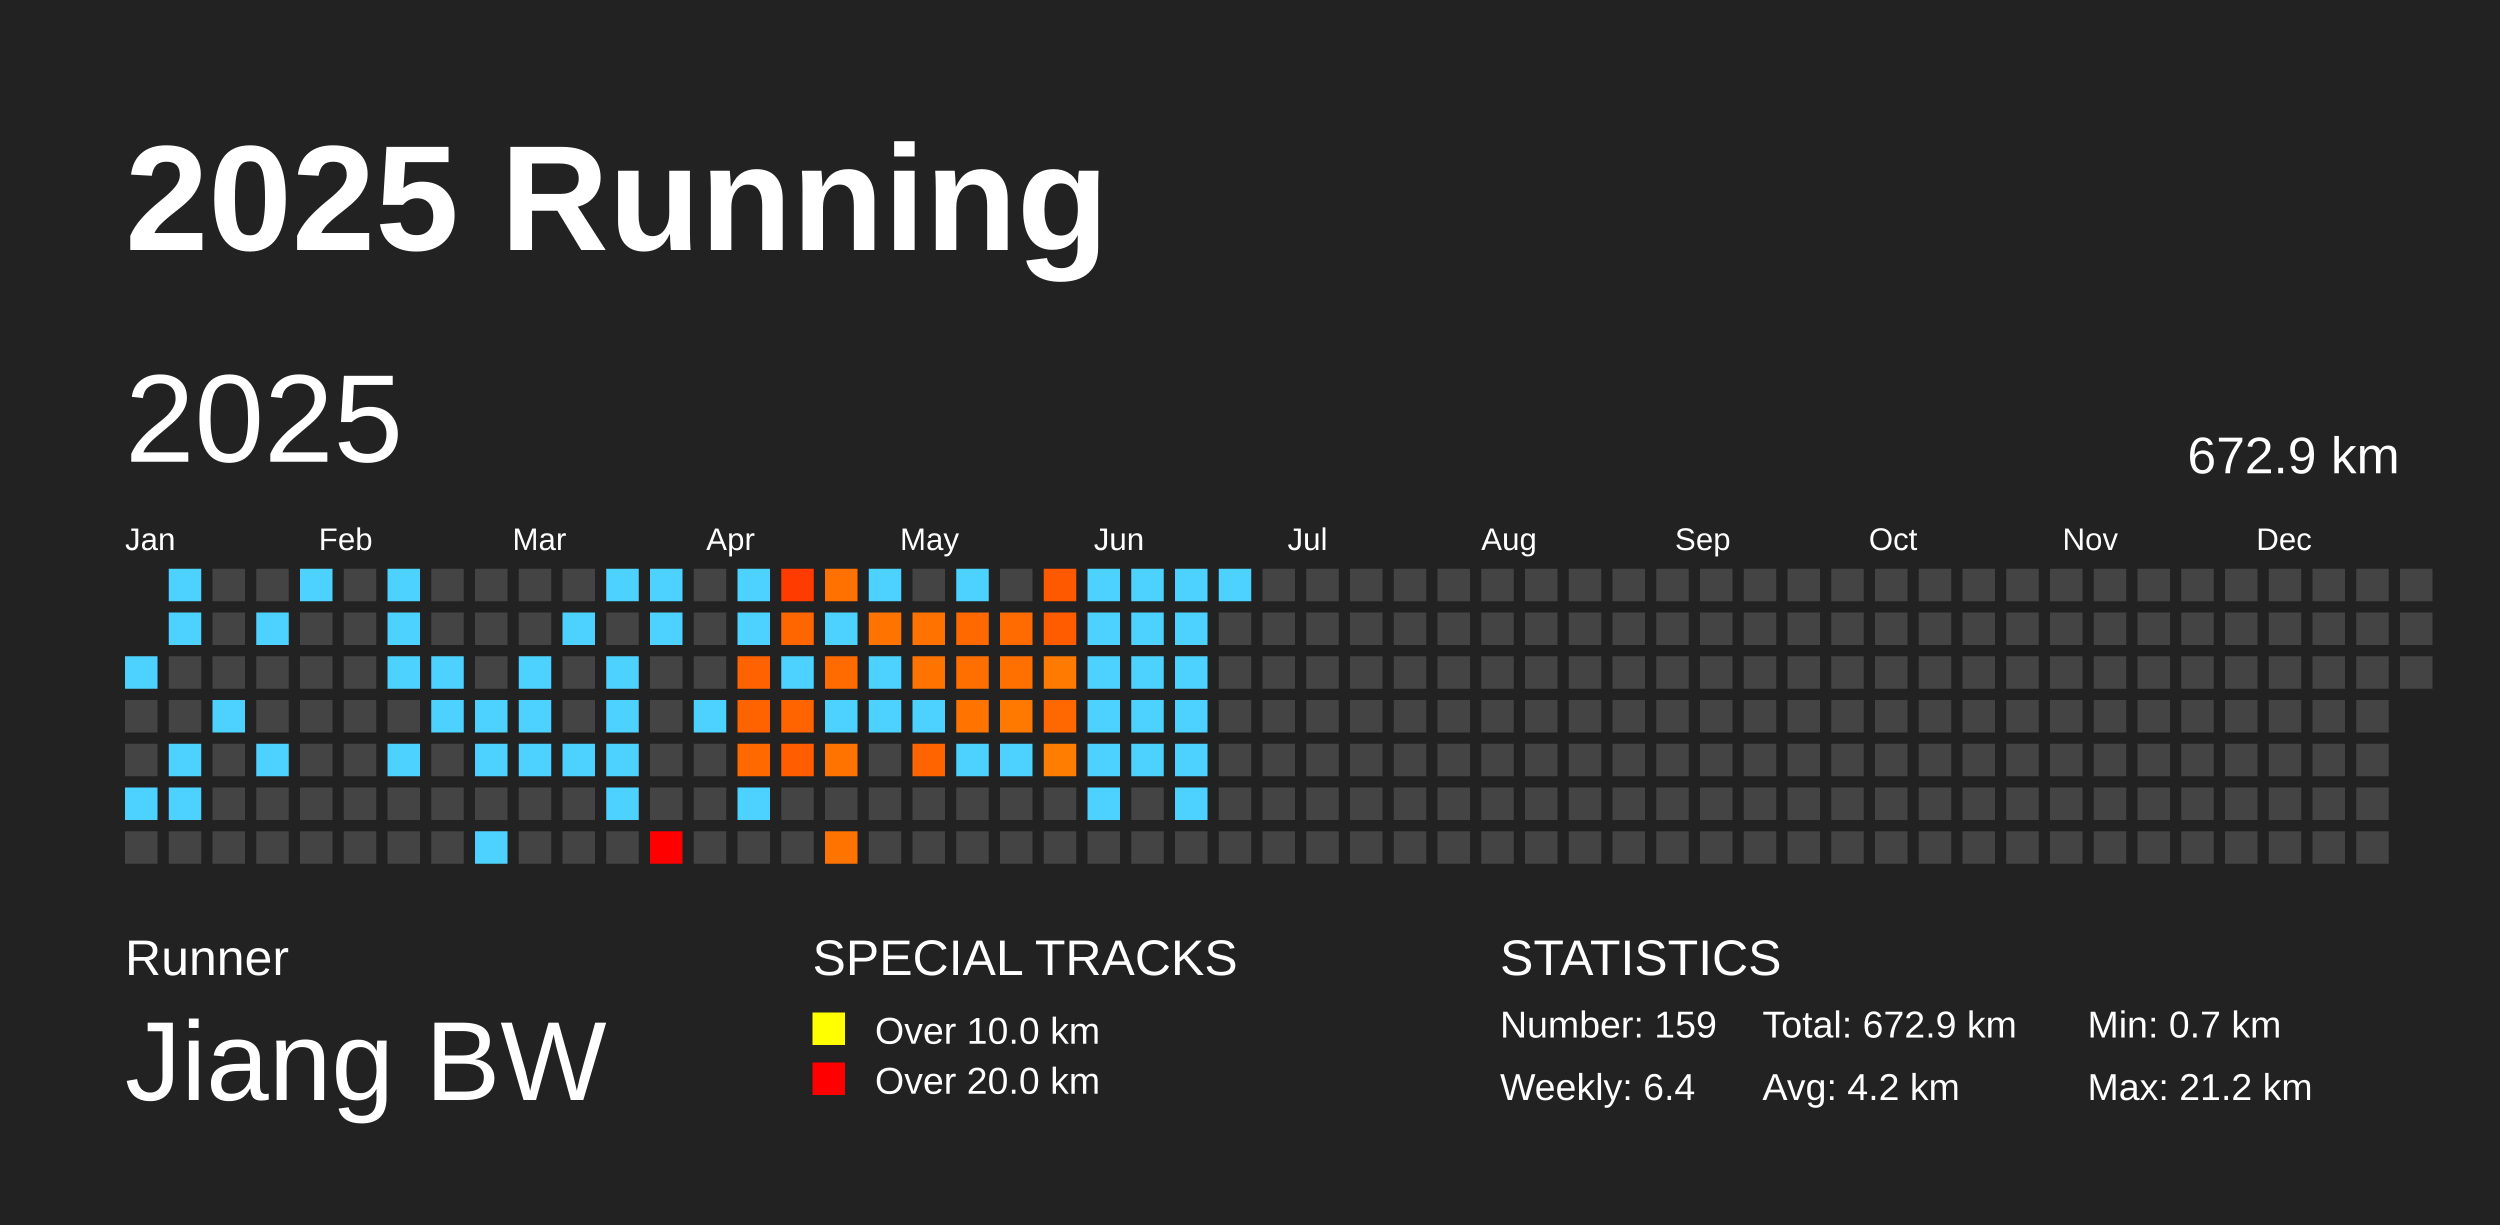
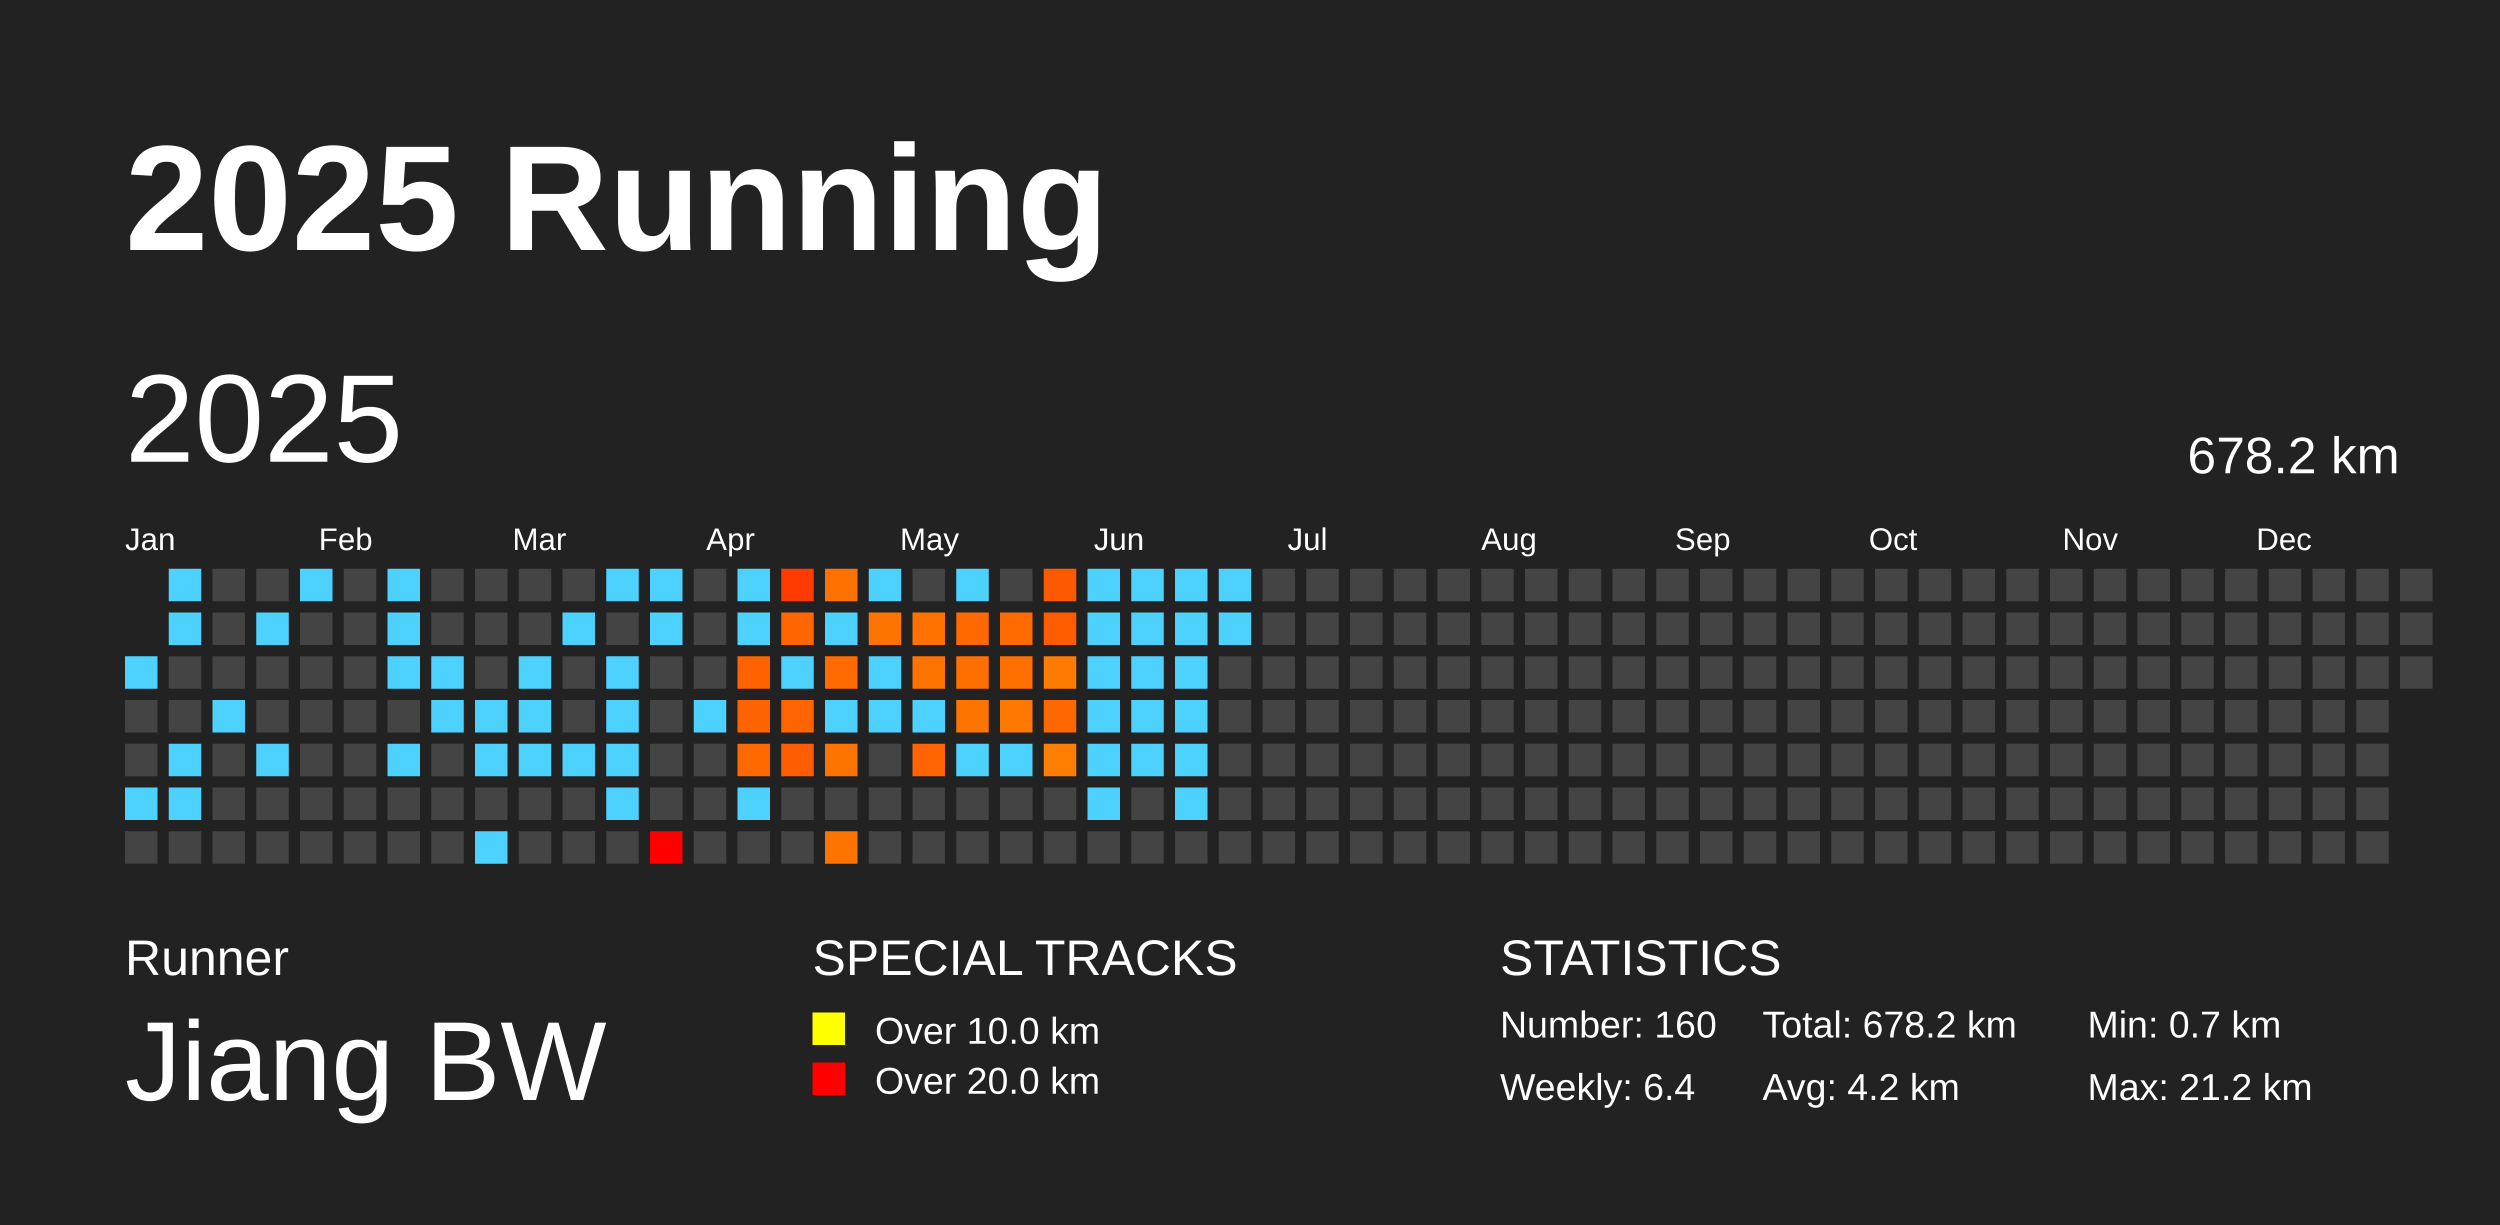
<svg xmlns="http://www.w3.org/2000/svg" baseProfile="full" height="98mm" version="1.1" viewBox="0,0,200,98" width="200mm">
  <defs />
  <rect fill="#222222" height="98" width="200" x="0" y="0" />
  <text fill="#FFFFFF" style="font-size:12px; font-family:Arial; font-weight:bold;" x="10" y="20">2025 Running</text>
  <text fill="#FFFFFF" style="font-size:4px; font-family:Arial" x="10" y="78">Runner</text>
  <text fill="#FFFFFF" style="font-size:9px; font-family:Arial" x="10" y="88">Jiang BW</text>
  <text fill="#FFFFFF" style="font-size:4px; font-family:Arial" x="65" y="78">SPECIAL TRACKS</text>
  <rect fill="yellow" height="2.6" width="2.6" x="65" y="81" />
  <text fill="#FFFFFF" style="font-size:3px; font-family:Arial" x="70" y="83.5">Over 10.0 km</text>
  <rect fill="red" height="2.6" width="2.6" x="65" y="85" />
  <text fill="#FFFFFF" style="font-size:3px; font-family:Arial" x="70" y="87.5">Over 20.0 km</text>
  <text fill="#FFFFFF" style="font-size:4px; font-family:Arial" x="120" y="78">STATISTICS</text>
-   <text fill="#FFFFFF" style="font-size:3px; font-family:Arial" x="120" y="83">Number: 159</text>
+   <text fill="#FFFFFF" style="font-size:3px; font-family:Arial" x="120" y="83">Number: 160</text>
  <text fill="#FFFFFF" style="font-size:3px; font-family:Arial" x="120" y="88">Weekly: 6.4</text>
-   <text fill="#FFFFFF" style="font-size:3px; font-family:Arial" x="141" y="83">Total: 672.9 km</text>
+   <text fill="#FFFFFF" style="font-size:3px; font-family:Arial" x="141" y="83">Total: 678.2 km</text>
  <text fill="#FFFFFF" style="font-size:3px; font-family:Arial" x="141" y="88">Avg: 4.2 km</text>
  <text fill="#FFFFFF" style="font-size:3px; font-family:Arial" x="167" y="83">Min: 0.7 km</text>
  <text fill="#FFFFFF" style="font-size:3px; font-family:Arial" x="167" y="88">Max: 21.2 km</text>
  <text dominant-baseline="hanging" fill="#FFFFFF" style="font-size:10.0px; font-family:Arial;" x="10" y="30">2025</text>
-   <text dominant-baseline="hanging" fill="#FFFFFF" style="font-size:4.125px; font-family:Arial;" x="175" y="35">672.9 km</text>
+   <text dominant-baseline="hanging" fill="#FFFFFF" style="font-size:4.125px; font-family:Arial;" x="175" y="35">678.2 km</text>
  <text fill="#FFFFFF" style="font-size:2.5px; font-family:Arial" x="10.0" y="44">Jan</text>
  <text fill="#FFFFFF" style="font-size:2.5px; font-family:Arial" x="25.5" y="44">Feb</text>
  <text fill="#FFFFFF" style="font-size:2.5px; font-family:Arial" x="41.0" y="44">Mar</text>
  <text fill="#FFFFFF" style="font-size:2.5px; font-family:Arial" x="56.5" y="44">Apr</text>
  <text fill="#FFFFFF" style="font-size:2.5px; font-family:Arial" x="72.0" y="44">May</text>
  <text fill="#FFFFFF" style="font-size:2.5px; font-family:Arial" x="87.5" y="44">Jun</text>
  <text fill="#FFFFFF" style="font-size:2.5px; font-family:Arial" x="103.0" y="44">Jul</text>
  <text fill="#FFFFFF" style="font-size:2.5px; font-family:Arial" x="118.5" y="44">Aug</text>
  <text fill="#FFFFFF" style="font-size:2.5px; font-family:Arial" x="134.0" y="44">Sep</text>
  <text fill="#FFFFFF" style="font-size:2.5px; font-family:Arial" x="149.5" y="44">Oct</text>
  <text fill="#FFFFFF" style="font-size:2.5px; font-family:Arial" x="165.0" y="44">Nov</text>
  <text fill="#FFFFFF" style="font-size:2.5px; font-family:Arial" x="180.5" y="44">Dec</text>
  <rect fill="#4dd2ff" height="2.6" width="2.6" x="10.0" y="52.5" />
  <rect fill="#444444" height="2.6" width="2.6" x="10.0" y="56.0" />
  <rect fill="#444444" height="2.6" width="2.6" x="10.0" y="59.5" />
  <rect fill="#4dd2ff" height="2.6" width="2.6" x="10.0" y="63.0" />
  <rect fill="#444444" height="2.6" width="2.6" x="10.0" y="66.5" />
  <rect fill="#4dd2ff" height="2.6" width="2.6" x="13.5" y="45.5" />
  <rect fill="#4dd2ff" height="2.6" width="2.6" x="13.5" y="49.0" />
  <rect fill="#444444" height="2.6" width="2.6" x="13.5" y="52.5" />
  <rect fill="#444444" height="2.6" width="2.6" x="13.5" y="56.0" />
  <rect fill="#4dd2ff" height="2.6" width="2.6" x="13.5" y="59.5" />
  <rect fill="#4dd2ff" height="2.6" width="2.6" x="13.5" y="63.0" />
  <rect fill="#444444" height="2.6" width="2.6" x="13.5" y="66.5" />
  <rect fill="#444444" height="2.6" width="2.6" x="17.0" y="45.5" />
  <rect fill="#444444" height="2.6" width="2.6" x="17.0" y="49.0" />
  <rect fill="#444444" height="2.6" width="2.6" x="17.0" y="52.5" />
  <rect fill="#4dd2ff" height="2.6" width="2.6" x="17.0" y="56.0" />
  <rect fill="#444444" height="2.6" width="2.6" x="17.0" y="59.5" />
  <rect fill="#444444" height="2.6" width="2.6" x="17.0" y="63.0" />
  <rect fill="#444444" height="2.6" width="2.6" x="17.0" y="66.5" />
  <rect fill="#444444" height="2.6" width="2.6" x="20.5" y="45.5" />
  <rect fill="#4dd2ff" height="2.6" width="2.6" x="20.5" y="49.0" />
  <rect fill="#444444" height="2.6" width="2.6" x="20.5" y="52.5" />
  <rect fill="#444444" height="2.6" width="2.6" x="20.5" y="56.0" />
  <rect fill="#4dd2ff" height="2.6" width="2.6" x="20.5" y="59.5" />
  <rect fill="#444444" height="2.6" width="2.6" x="20.5" y="63.0" />
  <rect fill="#444444" height="2.6" width="2.6" x="20.5" y="66.5" />
  <rect fill="#4dd2ff" height="2.6" width="2.6" x="24.0" y="45.5" />
  <rect fill="#444444" height="2.6" width="2.6" x="24.0" y="49.0" />
  <rect fill="#444444" height="2.6" width="2.6" x="24.0" y="52.5" />
  <rect fill="#444444" height="2.6" width="2.6" x="24.0" y="56.0" />
  <rect fill="#444444" height="2.6" width="2.6" x="24.0" y="59.5" />
  <rect fill="#444444" height="2.6" width="2.6" x="24.0" y="63.0" />
  <rect fill="#444444" height="2.6" width="2.6" x="24.0" y="66.5" />
  <rect fill="#444444" height="2.6" width="2.6" x="27.5" y="45.5" />
  <rect fill="#444444" height="2.6" width="2.6" x="27.5" y="49.0" />
  <rect fill="#444444" height="2.6" width="2.6" x="27.5" y="52.5" />
  <rect fill="#444444" height="2.6" width="2.6" x="27.5" y="56.0" />
  <rect fill="#444444" height="2.6" width="2.6" x="27.5" y="59.5" />
  <rect fill="#444444" height="2.6" width="2.6" x="27.5" y="63.0" />
  <rect fill="#444444" height="2.6" width="2.6" x="27.5" y="66.5" />
  <rect fill="#4dd2ff" height="2.6" width="2.6" x="31.0" y="45.5" />
  <rect fill="#4dd2ff" height="2.6" width="2.6" x="31.0" y="49.0" />
  <rect fill="#4dd2ff" height="2.6" width="2.6" x="31.0" y="52.5" />
  <rect fill="#444444" height="2.6" width="2.6" x="31.0" y="56.0" />
  <rect fill="#4dd2ff" height="2.6" width="2.6" x="31.0" y="59.5" />
  <rect fill="#444444" height="2.6" width="2.6" x="31.0" y="63.0" />
  <rect fill="#444444" height="2.6" width="2.6" x="31.0" y="66.5" />
  <rect fill="#444444" height="2.6" width="2.6" x="34.5" y="45.5" />
  <rect fill="#444444" height="2.6" width="2.6" x="34.5" y="49.0" />
  <rect fill="#4dd2ff" height="2.6" width="2.6" x="34.5" y="52.5" />
  <rect fill="#4dd2ff" height="2.6" width="2.6" x="34.5" y="56.0" />
  <rect fill="#444444" height="2.6" width="2.6" x="34.5" y="59.5" />
  <rect fill="#444444" height="2.6" width="2.6" x="34.5" y="63.0" />
  <rect fill="#444444" height="2.6" width="2.6" x="34.5" y="66.5" />
  <rect fill="#444444" height="2.6" width="2.6" x="38.0" y="45.5" />
  <rect fill="#444444" height="2.6" width="2.6" x="38.0" y="49.0" />
  <rect fill="#444444" height="2.6" width="2.6" x="38.0" y="52.5" />
  <rect fill="#4dd2ff" height="2.6" width="2.6" x="38.0" y="56.0" />
  <rect fill="#4dd2ff" height="2.6" width="2.6" x="38.0" y="59.5" />
  <rect fill="#444444" height="2.6" width="2.6" x="38.0" y="63.0" />
  <rect fill="#4dd2ff" height="2.6" width="2.6" x="38.0" y="66.5" />
  <rect fill="#444444" height="2.6" width="2.6" x="41.5" y="45.5" />
  <rect fill="#444444" height="2.6" width="2.6" x="41.5" y="49.0" />
  <rect fill="#4dd2ff" height="2.6" width="2.6" x="41.5" y="52.5" />
  <rect fill="#4dd2ff" height="2.6" width="2.6" x="41.5" y="56.0" />
  <rect fill="#4dd2ff" height="2.6" width="2.6" x="41.5" y="59.5" />
  <rect fill="#444444" height="2.6" width="2.6" x="41.5" y="63.0" />
  <rect fill="#444444" height="2.6" width="2.6" x="41.5" y="66.5" />
  <rect fill="#444444" height="2.6" width="2.6" x="45.0" y="45.5" />
  <rect fill="#4dd2ff" height="2.6" width="2.6" x="45.0" y="49.0" />
  <rect fill="#444444" height="2.6" width="2.6" x="45.0" y="52.5" />
  <rect fill="#444444" height="2.6" width="2.6" x="45.0" y="56.0" />
  <rect fill="#4dd2ff" height="2.6" width="2.6" x="45.0" y="59.5" />
  <rect fill="#444444" height="2.6" width="2.6" x="45.0" y="63.0" />
  <rect fill="#444444" height="2.6" width="2.6" x="45.0" y="66.5" />
  <rect fill="#4dd2ff" height="2.6" width="2.6" x="48.5" y="45.5" />
  <rect fill="#444444" height="2.6" width="2.6" x="48.5" y="49.0" />
  <rect fill="#4dd2ff" height="2.6" width="2.6" x="48.5" y="52.5" />
  <rect fill="#4dd2ff" height="2.6" width="2.6" x="48.5" y="56.0" />
  <rect fill="#4dd2ff" height="2.6" width="2.6" x="48.5" y="59.5" />
  <rect fill="#4dd2ff" height="2.6" width="2.6" x="48.5" y="63.0" />
  <rect fill="#444444" height="2.6" width="2.6" x="48.5" y="66.5" />
  <rect fill="#4dd2ff" height="2.6" width="2.6" x="52.0" y="45.5" />
  <rect fill="#4dd2ff" height="2.6" width="2.6" x="52.0" y="49.0" />
  <rect fill="#444444" height="2.6" width="2.6" x="52.0" y="52.5" />
  <rect fill="#444444" height="2.6" width="2.6" x="52.0" y="56.0" />
  <rect fill="#444444" height="2.6" width="2.6" x="52.0" y="59.5" />
  <rect fill="#444444" height="2.6" width="2.6" x="52.0" y="63.0" />
  <rect fill="red" height="2.6" width="2.6" x="52.0" y="66.5" />
  <rect fill="#444444" height="2.6" width="2.6" x="55.5" y="45.5" />
  <rect fill="#444444" height="2.6" width="2.6" x="55.5" y="49.0" />
  <rect fill="#444444" height="2.6" width="2.6" x="55.5" y="52.5" />
  <rect fill="#4dd2ff" height="2.6" width="2.6" x="55.5" y="56.0" />
  <rect fill="#444444" height="2.6" width="2.6" x="55.5" y="59.5" />
  <rect fill="#444444" height="2.6" width="2.6" x="55.5" y="63.0" />
  <rect fill="#444444" height="2.6" width="2.6" x="55.5" y="66.5" />
  <rect fill="#4dd2ff" height="2.6" width="2.6" x="59.0" y="45.5" />
  <rect fill="#4dd2ff" height="2.6" width="2.6" x="59.0" y="49.0" />
  <rect fill="#ff6200" height="2.6" width="2.6" x="59.0" y="52.5" />
  <rect fill="#ff6300" height="2.6" width="2.6" x="59.0" y="56.0" />
  <rect fill="#ff6900" height="2.6" width="2.6" x="59.0" y="59.5" />
  <rect fill="#4dd2ff" height="2.6" width="2.6" x="59.0" y="63.0" />
  <rect fill="#444444" height="2.6" width="2.6" x="59.0" y="66.5" />
  <rect fill="#ff3b00" height="2.6" width="2.6" x="62.5" y="45.5" />
  <rect fill="#ff6600" height="2.6" width="2.6" x="62.5" y="49.0" />
  <rect fill="#4dd2ff" height="2.6" width="2.6" x="62.5" y="52.5" />
  <rect fill="#ff6400" height="2.6" width="2.6" x="62.5" y="56.0" />
  <rect fill="#ff5d00" height="2.6" width="2.6" x="62.5" y="59.5" />
  <rect fill="#444444" height="2.6" width="2.6" x="62.5" y="63.0" />
  <rect fill="#444444" height="2.6" width="2.6" x="62.5" y="66.5" />
  <rect fill="#ff7100" height="2.6" width="2.6" x="66.0" y="45.5" />
  <rect fill="#4dd2ff" height="2.6" width="2.6" x="66.0" y="49.0" />
  <rect fill="#ff6b00" height="2.6" width="2.6" x="66.0" y="52.5" />
  <rect fill="#4dd2ff" height="2.6" width="2.6" x="66.0" y="56.0" />
  <rect fill="#ff7400" height="2.6" width="2.6" x="66.0" y="59.5" />
  <rect fill="#444444" height="2.6" width="2.6" x="66.0" y="63.0" />
  <rect fill="#ff7300" height="2.6" width="2.6" x="66.0" y="66.5" />
  <rect fill="#4dd2ff" height="2.6" width="2.6" x="69.5" y="45.5" />
  <rect fill="#ff7400" height="2.6" width="2.6" x="69.5" y="49.0" />
  <rect fill="#4dd2ff" height="2.6" width="2.6" x="69.5" y="52.5" />
  <rect fill="#4dd2ff" height="2.6" width="2.6" x="69.5" y="56.0" />
  <rect fill="#444444" height="2.6" width="2.6" x="69.5" y="59.5" />
  <rect fill="#444444" height="2.6" width="2.6" x="69.5" y="63.0" />
  <rect fill="#444444" height="2.6" width="2.6" x="69.5" y="66.5" />
  <rect fill="#444444" height="2.6" width="2.6" x="73.0" y="45.5" />
  <rect fill="#ff7200" height="2.6" width="2.6" x="73.0" y="49.0" />
  <rect fill="#ff7300" height="2.6" width="2.6" x="73.0" y="52.5" />
  <rect fill="#4dd2ff" height="2.6" width="2.6" x="73.0" y="56.0" />
  <rect fill="#ff6400" height="2.6" width="2.6" x="73.0" y="59.5" />
  <rect fill="#444444" height="2.6" width="2.6" x="73.0" y="63.0" />
  <rect fill="#444444" height="2.6" width="2.6" x="73.0" y="66.5" />
  <rect fill="#4dd2ff" height="2.6" width="2.6" x="76.5" y="45.5" />
  <rect fill="#ff6900" height="2.6" width="2.6" x="76.5" y="49.0" />
  <rect fill="#ff6f00" height="2.6" width="2.6" x="76.5" y="52.5" />
  <rect fill="#ff7300" height="2.6" width="2.6" x="76.5" y="56.0" />
  <rect fill="#4dd2ff" height="2.6" width="2.6" x="76.5" y="59.5" />
  <rect fill="#444444" height="2.6" width="2.6" x="76.5" y="63.0" />
  <rect fill="#444444" height="2.6" width="2.6" x="76.5" y="66.5" />
  <rect fill="#444444" height="2.6" width="2.6" x="80.0" y="45.5" />
  <rect fill="#ff6b00" height="2.6" width="2.6" x="80.0" y="49.0" />
  <rect fill="#ff7000" height="2.6" width="2.6" x="80.0" y="52.5" />
  <rect fill="#ff7800" height="2.6" width="2.6" x="80.0" y="56.0" />
  <rect fill="#4dd2ff" height="2.6" width="2.6" x="80.0" y="59.5" />
  <rect fill="#444444" height="2.6" width="2.6" x="80.0" y="63.0" />
  <rect fill="#444444" height="2.6" width="2.6" x="80.0" y="66.5" />
  <rect fill="#ff5900" height="2.6" width="2.6" x="83.5" y="45.5" />
  <rect fill="#ff5c00" height="2.6" width="2.6" x="83.5" y="49.0" />
  <rect fill="#ff7a00" height="2.6" width="2.6" x="83.5" y="52.5" />
  <rect fill="#ff6800" height="2.6" width="2.6" x="83.5" y="56.0" />
  <rect fill="#ff7d00" height="2.6" width="2.6" x="83.5" y="59.5" />
  <rect fill="#444444" height="2.6" width="2.6" x="83.5" y="63.0" />
  <rect fill="#444444" height="2.6" width="2.6" x="83.5" y="66.5" />
  <rect fill="#4dd2ff" height="2.6" width="2.6" x="87.0" y="45.5" />
  <rect fill="#4dd2ff" height="2.6" width="2.6" x="87.0" y="49.0" />
  <rect fill="#4dd2ff" height="2.6" width="2.6" x="87.0" y="52.5" />
  <rect fill="#4dd2ff" height="2.6" width="2.6" x="87.0" y="56.0" />
  <rect fill="#4dd2ff" height="2.6" width="2.6" x="87.0" y="59.5" />
  <rect fill="#4dd2ff" height="2.6" width="2.6" x="87.0" y="63.0" />
  <rect fill="#444444" height="2.6" width="2.6" x="87.0" y="66.5" />
  <rect fill="#4dd2ff" height="2.6" width="2.6" x="90.5" y="45.5" />
  <rect fill="#4dd2ff" height="2.6" width="2.6" x="90.5" y="49.0" />
  <rect fill="#4dd2ff" height="2.6" width="2.6" x="90.5" y="52.5" />
  <rect fill="#4dd2ff" height="2.6" width="2.6" x="90.5" y="56.0" />
  <rect fill="#4dd2ff" height="2.6" width="2.6" x="90.5" y="59.5" />
  <rect fill="#444444" height="2.6" width="2.6" x="90.5" y="63.0" />
  <rect fill="#444444" height="2.6" width="2.6" x="90.5" y="66.5" />
  <rect fill="#4dd2ff" height="2.6" width="2.6" x="94.0" y="45.5" />
  <rect fill="#4dd2ff" height="2.6" width="2.6" x="94.0" y="49.0" />
  <rect fill="#4dd2ff" height="2.6" width="2.6" x="94.0" y="52.5" />
  <rect fill="#4dd2ff" height="2.6" width="2.6" x="94.0" y="56.0" />
  <rect fill="#4dd2ff" height="2.6" width="2.6" x="94.0" y="59.5" />
  <rect fill="#4dd2ff" height="2.6" width="2.6" x="94.0" y="63.0" />
  <rect fill="#444444" height="2.6" width="2.6" x="94.0" y="66.5" />
  <rect fill="#4dd2ff" height="2.6" width="2.6" x="97.5" y="45.5" />
-   <rect fill="#444444" height="2.6" width="2.6" x="97.5" y="49.0" />
+   <rect fill="#4dd2ff" height="2.6" width="2.6" x="97.5" y="49.0" />
  <rect fill="#444444" height="2.6" width="2.6" x="97.5" y="52.5" />
  <rect fill="#444444" height="2.6" width="2.6" x="97.5" y="56.0" />
  <rect fill="#444444" height="2.6" width="2.6" x="97.5" y="59.5" />
  <rect fill="#444444" height="2.6" width="2.6" x="97.5" y="63.0" />
  <rect fill="#444444" height="2.6" width="2.6" x="97.5" y="66.5" />
  <rect fill="#444444" height="2.6" width="2.6" x="101.0" y="45.5" />
  <rect fill="#444444" height="2.6" width="2.6" x="101.0" y="49.0" />
  <rect fill="#444444" height="2.6" width="2.6" x="101.0" y="52.5" />
  <rect fill="#444444" height="2.6" width="2.6" x="101.0" y="56.0" />
  <rect fill="#444444" height="2.6" width="2.6" x="101.0" y="59.5" />
  <rect fill="#444444" height="2.6" width="2.6" x="101.0" y="63.0" />
  <rect fill="#444444" height="2.6" width="2.6" x="101.0" y="66.5" />
  <rect fill="#444444" height="2.6" width="2.6" x="104.5" y="45.5" />
  <rect fill="#444444" height="2.6" width="2.6" x="104.5" y="49.0" />
  <rect fill="#444444" height="2.6" width="2.6" x="104.5" y="52.5" />
  <rect fill="#444444" height="2.6" width="2.6" x="104.5" y="56.0" />
  <rect fill="#444444" height="2.6" width="2.6" x="104.5" y="59.5" />
  <rect fill="#444444" height="2.6" width="2.6" x="104.5" y="63.0" />
  <rect fill="#444444" height="2.6" width="2.6" x="104.5" y="66.5" />
  <rect fill="#444444" height="2.6" width="2.6" x="108.0" y="45.5" />
  <rect fill="#444444" height="2.6" width="2.6" x="108.0" y="49.0" />
  <rect fill="#444444" height="2.6" width="2.6" x="108.0" y="52.5" />
  <rect fill="#444444" height="2.6" width="2.6" x="108.0" y="56.0" />
  <rect fill="#444444" height="2.6" width="2.6" x="108.0" y="59.5" />
  <rect fill="#444444" height="2.6" width="2.6" x="108.0" y="63.0" />
  <rect fill="#444444" height="2.6" width="2.6" x="108.0" y="66.5" />
  <rect fill="#444444" height="2.6" width="2.6" x="111.5" y="45.5" />
  <rect fill="#444444" height="2.6" width="2.6" x="111.5" y="49.0" />
  <rect fill="#444444" height="2.6" width="2.6" x="111.5" y="52.5" />
  <rect fill="#444444" height="2.6" width="2.6" x="111.5" y="56.0" />
  <rect fill="#444444" height="2.6" width="2.6" x="111.5" y="59.5" />
  <rect fill="#444444" height="2.6" width="2.6" x="111.5" y="63.0" />
  <rect fill="#444444" height="2.6" width="2.6" x="111.5" y="66.5" />
  <rect fill="#444444" height="2.6" width="2.6" x="115.0" y="45.5" />
  <rect fill="#444444" height="2.6" width="2.6" x="115.0" y="49.0" />
  <rect fill="#444444" height="2.6" width="2.6" x="115.0" y="52.5" />
  <rect fill="#444444" height="2.6" width="2.6" x="115.0" y="56.0" />
  <rect fill="#444444" height="2.6" width="2.6" x="115.0" y="59.5" />
  <rect fill="#444444" height="2.6" width="2.6" x="115.0" y="63.0" />
  <rect fill="#444444" height="2.6" width="2.6" x="115.0" y="66.5" />
  <rect fill="#444444" height="2.6" width="2.6" x="118.5" y="45.5" />
  <rect fill="#444444" height="2.6" width="2.6" x="118.5" y="49.0" />
  <rect fill="#444444" height="2.6" width="2.6" x="118.5" y="52.5" />
  <rect fill="#444444" height="2.6" width="2.6" x="118.5" y="56.0" />
  <rect fill="#444444" height="2.6" width="2.6" x="118.5" y="59.5" />
  <rect fill="#444444" height="2.6" width="2.6" x="118.5" y="63.0" />
  <rect fill="#444444" height="2.6" width="2.6" x="118.5" y="66.5" />
  <rect fill="#444444" height="2.6" width="2.6" x="122.0" y="45.5" />
  <rect fill="#444444" height="2.6" width="2.6" x="122.0" y="49.0" />
  <rect fill="#444444" height="2.6" width="2.6" x="122.0" y="52.5" />
  <rect fill="#444444" height="2.6" width="2.6" x="122.0" y="56.0" />
  <rect fill="#444444" height="2.6" width="2.6" x="122.0" y="59.5" />
  <rect fill="#444444" height="2.6" width="2.6" x="122.0" y="63.0" />
  <rect fill="#444444" height="2.6" width="2.6" x="122.0" y="66.5" />
  <rect fill="#444444" height="2.6" width="2.6" x="125.5" y="45.5" />
  <rect fill="#444444" height="2.6" width="2.6" x="125.5" y="49.0" />
  <rect fill="#444444" height="2.6" width="2.6" x="125.5" y="52.5" />
  <rect fill="#444444" height="2.6" width="2.6" x="125.5" y="56.0" />
  <rect fill="#444444" height="2.6" width="2.6" x="125.5" y="59.5" />
  <rect fill="#444444" height="2.6" width="2.6" x="125.5" y="63.0" />
  <rect fill="#444444" height="2.6" width="2.6" x="125.5" y="66.5" />
  <rect fill="#444444" height="2.6" width="2.6" x="129.0" y="45.5" />
  <rect fill="#444444" height="2.6" width="2.6" x="129.0" y="49.0" />
  <rect fill="#444444" height="2.6" width="2.6" x="129.0" y="52.5" />
  <rect fill="#444444" height="2.6" width="2.6" x="129.0" y="56.0" />
  <rect fill="#444444" height="2.6" width="2.6" x="129.0" y="59.5" />
  <rect fill="#444444" height="2.6" width="2.6" x="129.0" y="63.0" />
  <rect fill="#444444" height="2.6" width="2.6" x="129.0" y="66.5" />
  <rect fill="#444444" height="2.6" width="2.6" x="132.5" y="45.5" />
  <rect fill="#444444" height="2.6" width="2.6" x="132.5" y="49.0" />
  <rect fill="#444444" height="2.6" width="2.6" x="132.5" y="52.5" />
  <rect fill="#444444" height="2.6" width="2.6" x="132.5" y="56.0" />
  <rect fill="#444444" height="2.6" width="2.6" x="132.5" y="59.5" />
  <rect fill="#444444" height="2.6" width="2.6" x="132.5" y="63.0" />
  <rect fill="#444444" height="2.6" width="2.6" x="132.5" y="66.5" />
  <rect fill="#444444" height="2.6" width="2.6" x="136.0" y="45.5" />
  <rect fill="#444444" height="2.6" width="2.6" x="136.0" y="49.0" />
  <rect fill="#444444" height="2.6" width="2.6" x="136.0" y="52.5" />
  <rect fill="#444444" height="2.6" width="2.6" x="136.0" y="56.0" />
  <rect fill="#444444" height="2.6" width="2.6" x="136.0" y="59.5" />
  <rect fill="#444444" height="2.6" width="2.6" x="136.0" y="63.0" />
  <rect fill="#444444" height="2.6" width="2.6" x="136.0" y="66.5" />
  <rect fill="#444444" height="2.6" width="2.6" x="139.5" y="45.5" />
  <rect fill="#444444" height="2.6" width="2.6" x="139.5" y="49.0" />
  <rect fill="#444444" height="2.6" width="2.6" x="139.5" y="52.5" />
  <rect fill="#444444" height="2.6" width="2.6" x="139.5" y="56.0" />
  <rect fill="#444444" height="2.6" width="2.6" x="139.5" y="59.5" />
  <rect fill="#444444" height="2.6" width="2.6" x="139.5" y="63.0" />
  <rect fill="#444444" height="2.6" width="2.6" x="139.5" y="66.5" />
  <rect fill="#444444" height="2.6" width="2.6" x="143.0" y="45.5" />
  <rect fill="#444444" height="2.6" width="2.6" x="143.0" y="49.0" />
  <rect fill="#444444" height="2.6" width="2.6" x="143.0" y="52.5" />
  <rect fill="#444444" height="2.6" width="2.6" x="143.0" y="56.0" />
  <rect fill="#444444" height="2.6" width="2.6" x="143.0" y="59.5" />
  <rect fill="#444444" height="2.6" width="2.6" x="143.0" y="63.0" />
  <rect fill="#444444" height="2.6" width="2.6" x="143.0" y="66.5" />
  <rect fill="#444444" height="2.6" width="2.6" x="146.5" y="45.5" />
  <rect fill="#444444" height="2.6" width="2.6" x="146.5" y="49.0" />
  <rect fill="#444444" height="2.6" width="2.6" x="146.5" y="52.5" />
  <rect fill="#444444" height="2.6" width="2.6" x="146.5" y="56.0" />
  <rect fill="#444444" height="2.6" width="2.6" x="146.5" y="59.5" />
  <rect fill="#444444" height="2.6" width="2.6" x="146.5" y="63.0" />
  <rect fill="#444444" height="2.6" width="2.6" x="146.5" y="66.5" />
  <rect fill="#444444" height="2.6" width="2.6" x="150.0" y="45.5" />
  <rect fill="#444444" height="2.6" width="2.6" x="150.0" y="49.0" />
  <rect fill="#444444" height="2.6" width="2.6" x="150.0" y="52.5" />
  <rect fill="#444444" height="2.6" width="2.6" x="150.0" y="56.0" />
  <rect fill="#444444" height="2.6" width="2.6" x="150.0" y="59.5" />
  <rect fill="#444444" height="2.6" width="2.6" x="150.0" y="63.0" />
  <rect fill="#444444" height="2.6" width="2.6" x="150.0" y="66.5" />
  <rect fill="#444444" height="2.6" width="2.6" x="153.5" y="45.5" />
  <rect fill="#444444" height="2.6" width="2.6" x="153.5" y="49.0" />
  <rect fill="#444444" height="2.6" width="2.6" x="153.5" y="52.5" />
  <rect fill="#444444" height="2.6" width="2.6" x="153.5" y="56.0" />
  <rect fill="#444444" height="2.6" width="2.6" x="153.5" y="59.5" />
  <rect fill="#444444" height="2.6" width="2.6" x="153.5" y="63.0" />
  <rect fill="#444444" height="2.6" width="2.6" x="153.5" y="66.5" />
  <rect fill="#444444" height="2.6" width="2.6" x="157.0" y="45.5" />
  <rect fill="#444444" height="2.6" width="2.6" x="157.0" y="49.0" />
  <rect fill="#444444" height="2.6" width="2.6" x="157.0" y="52.5" />
  <rect fill="#444444" height="2.6" width="2.6" x="157.0" y="56.0" />
  <rect fill="#444444" height="2.6" width="2.6" x="157.0" y="59.5" />
  <rect fill="#444444" height="2.6" width="2.6" x="157.0" y="63.0" />
  <rect fill="#444444" height="2.6" width="2.6" x="157.0" y="66.5" />
  <rect fill="#444444" height="2.6" width="2.6" x="160.5" y="45.5" />
  <rect fill="#444444" height="2.6" width="2.6" x="160.5" y="49.0" />
  <rect fill="#444444" height="2.6" width="2.6" x="160.5" y="52.5" />
  <rect fill="#444444" height="2.6" width="2.6" x="160.5" y="56.0" />
  <rect fill="#444444" height="2.6" width="2.6" x="160.5" y="59.5" />
  <rect fill="#444444" height="2.6" width="2.6" x="160.5" y="63.0" />
  <rect fill="#444444" height="2.6" width="2.6" x="160.5" y="66.5" />
  <rect fill="#444444" height="2.6" width="2.6" x="164.0" y="45.5" />
  <rect fill="#444444" height="2.6" width="2.6" x="164.0" y="49.0" />
  <rect fill="#444444" height="2.6" width="2.6" x="164.0" y="52.5" />
  <rect fill="#444444" height="2.6" width="2.6" x="164.0" y="56.0" />
  <rect fill="#444444" height="2.6" width="2.6" x="164.0" y="59.5" />
  <rect fill="#444444" height="2.6" width="2.6" x="164.0" y="63.0" />
  <rect fill="#444444" height="2.6" width="2.6" x="164.0" y="66.5" />
  <rect fill="#444444" height="2.6" width="2.6" x="167.5" y="45.5" />
  <rect fill="#444444" height="2.6" width="2.6" x="167.5" y="49.0" />
  <rect fill="#444444" height="2.6" width="2.6" x="167.5" y="52.5" />
  <rect fill="#444444" height="2.6" width="2.6" x="167.5" y="56.0" />
  <rect fill="#444444" height="2.6" width="2.6" x="167.5" y="59.5" />
  <rect fill="#444444" height="2.6" width="2.6" x="167.5" y="63.0" />
  <rect fill="#444444" height="2.6" width="2.6" x="167.5" y="66.5" />
  <rect fill="#444444" height="2.6" width="2.6" x="171.0" y="45.5" />
  <rect fill="#444444" height="2.6" width="2.6" x="171.0" y="49.0" />
  <rect fill="#444444" height="2.6" width="2.6" x="171.0" y="52.5" />
  <rect fill="#444444" height="2.6" width="2.6" x="171.0" y="56.0" />
  <rect fill="#444444" height="2.6" width="2.6" x="171.0" y="59.5" />
  <rect fill="#444444" height="2.6" width="2.6" x="171.0" y="63.0" />
  <rect fill="#444444" height="2.6" width="2.6" x="171.0" y="66.5" />
  <rect fill="#444444" height="2.6" width="2.6" x="174.5" y="45.5" />
  <rect fill="#444444" height="2.6" width="2.6" x="174.5" y="49.0" />
  <rect fill="#444444" height="2.6" width="2.6" x="174.5" y="52.5" />
  <rect fill="#444444" height="2.6" width="2.6" x="174.5" y="56.0" />
  <rect fill="#444444" height="2.6" width="2.6" x="174.5" y="59.5" />
  <rect fill="#444444" height="2.6" width="2.6" x="174.5" y="63.0" />
  <rect fill="#444444" height="2.6" width="2.6" x="174.5" y="66.5" />
  <rect fill="#444444" height="2.6" width="2.6" x="178.0" y="45.5" />
  <rect fill="#444444" height="2.6" width="2.6" x="178.0" y="49.0" />
  <rect fill="#444444" height="2.6" width="2.6" x="178.0" y="52.5" />
  <rect fill="#444444" height="2.6" width="2.6" x="178.0" y="56.0" />
  <rect fill="#444444" height="2.6" width="2.6" x="178.0" y="59.5" />
  <rect fill="#444444" height="2.6" width="2.6" x="178.0" y="63.0" />
  <rect fill="#444444" height="2.6" width="2.6" x="178.0" y="66.5" />
  <rect fill="#444444" height="2.6" width="2.6" x="181.5" y="45.5" />
  <rect fill="#444444" height="2.6" width="2.6" x="181.5" y="49.0" />
  <rect fill="#444444" height="2.6" width="2.6" x="181.5" y="52.5" />
  <rect fill="#444444" height="2.6" width="2.6" x="181.5" y="56.0" />
  <rect fill="#444444" height="2.6" width="2.6" x="181.5" y="59.5" />
  <rect fill="#444444" height="2.6" width="2.6" x="181.5" y="63.0" />
  <rect fill="#444444" height="2.6" width="2.6" x="181.5" y="66.5" />
  <rect fill="#444444" height="2.6" width="2.6" x="185.0" y="45.5" />
  <rect fill="#444444" height="2.6" width="2.6" x="185.0" y="49.0" />
  <rect fill="#444444" height="2.6" width="2.6" x="185.0" y="52.5" />
  <rect fill="#444444" height="2.6" width="2.6" x="185.0" y="56.0" />
  <rect fill="#444444" height="2.6" width="2.6" x="185.0" y="59.5" />
  <rect fill="#444444" height="2.6" width="2.6" x="185.0" y="63.0" />
  <rect fill="#444444" height="2.6" width="2.6" x="185.0" y="66.5" />
  <rect fill="#444444" height="2.6" width="2.6" x="188.5" y="45.5" />
  <rect fill="#444444" height="2.6" width="2.6" x="188.5" y="49.0" />
  <rect fill="#444444" height="2.6" width="2.6" x="188.5" y="52.5" />
  <rect fill="#444444" height="2.6" width="2.6" x="188.5" y="56.0" />
  <rect fill="#444444" height="2.6" width="2.6" x="188.5" y="59.5" />
  <rect fill="#444444" height="2.6" width="2.6" x="188.5" y="63.0" />
  <rect fill="#444444" height="2.6" width="2.6" x="188.5" y="66.5" />
  <rect fill="#444444" height="2.6" width="2.6" x="192.0" y="45.5" />
  <rect fill="#444444" height="2.6" width="2.6" x="192.0" y="49.0" />
  <rect fill="#444444" height="2.6" width="2.6" x="192.0" y="52.5" />
</svg>
